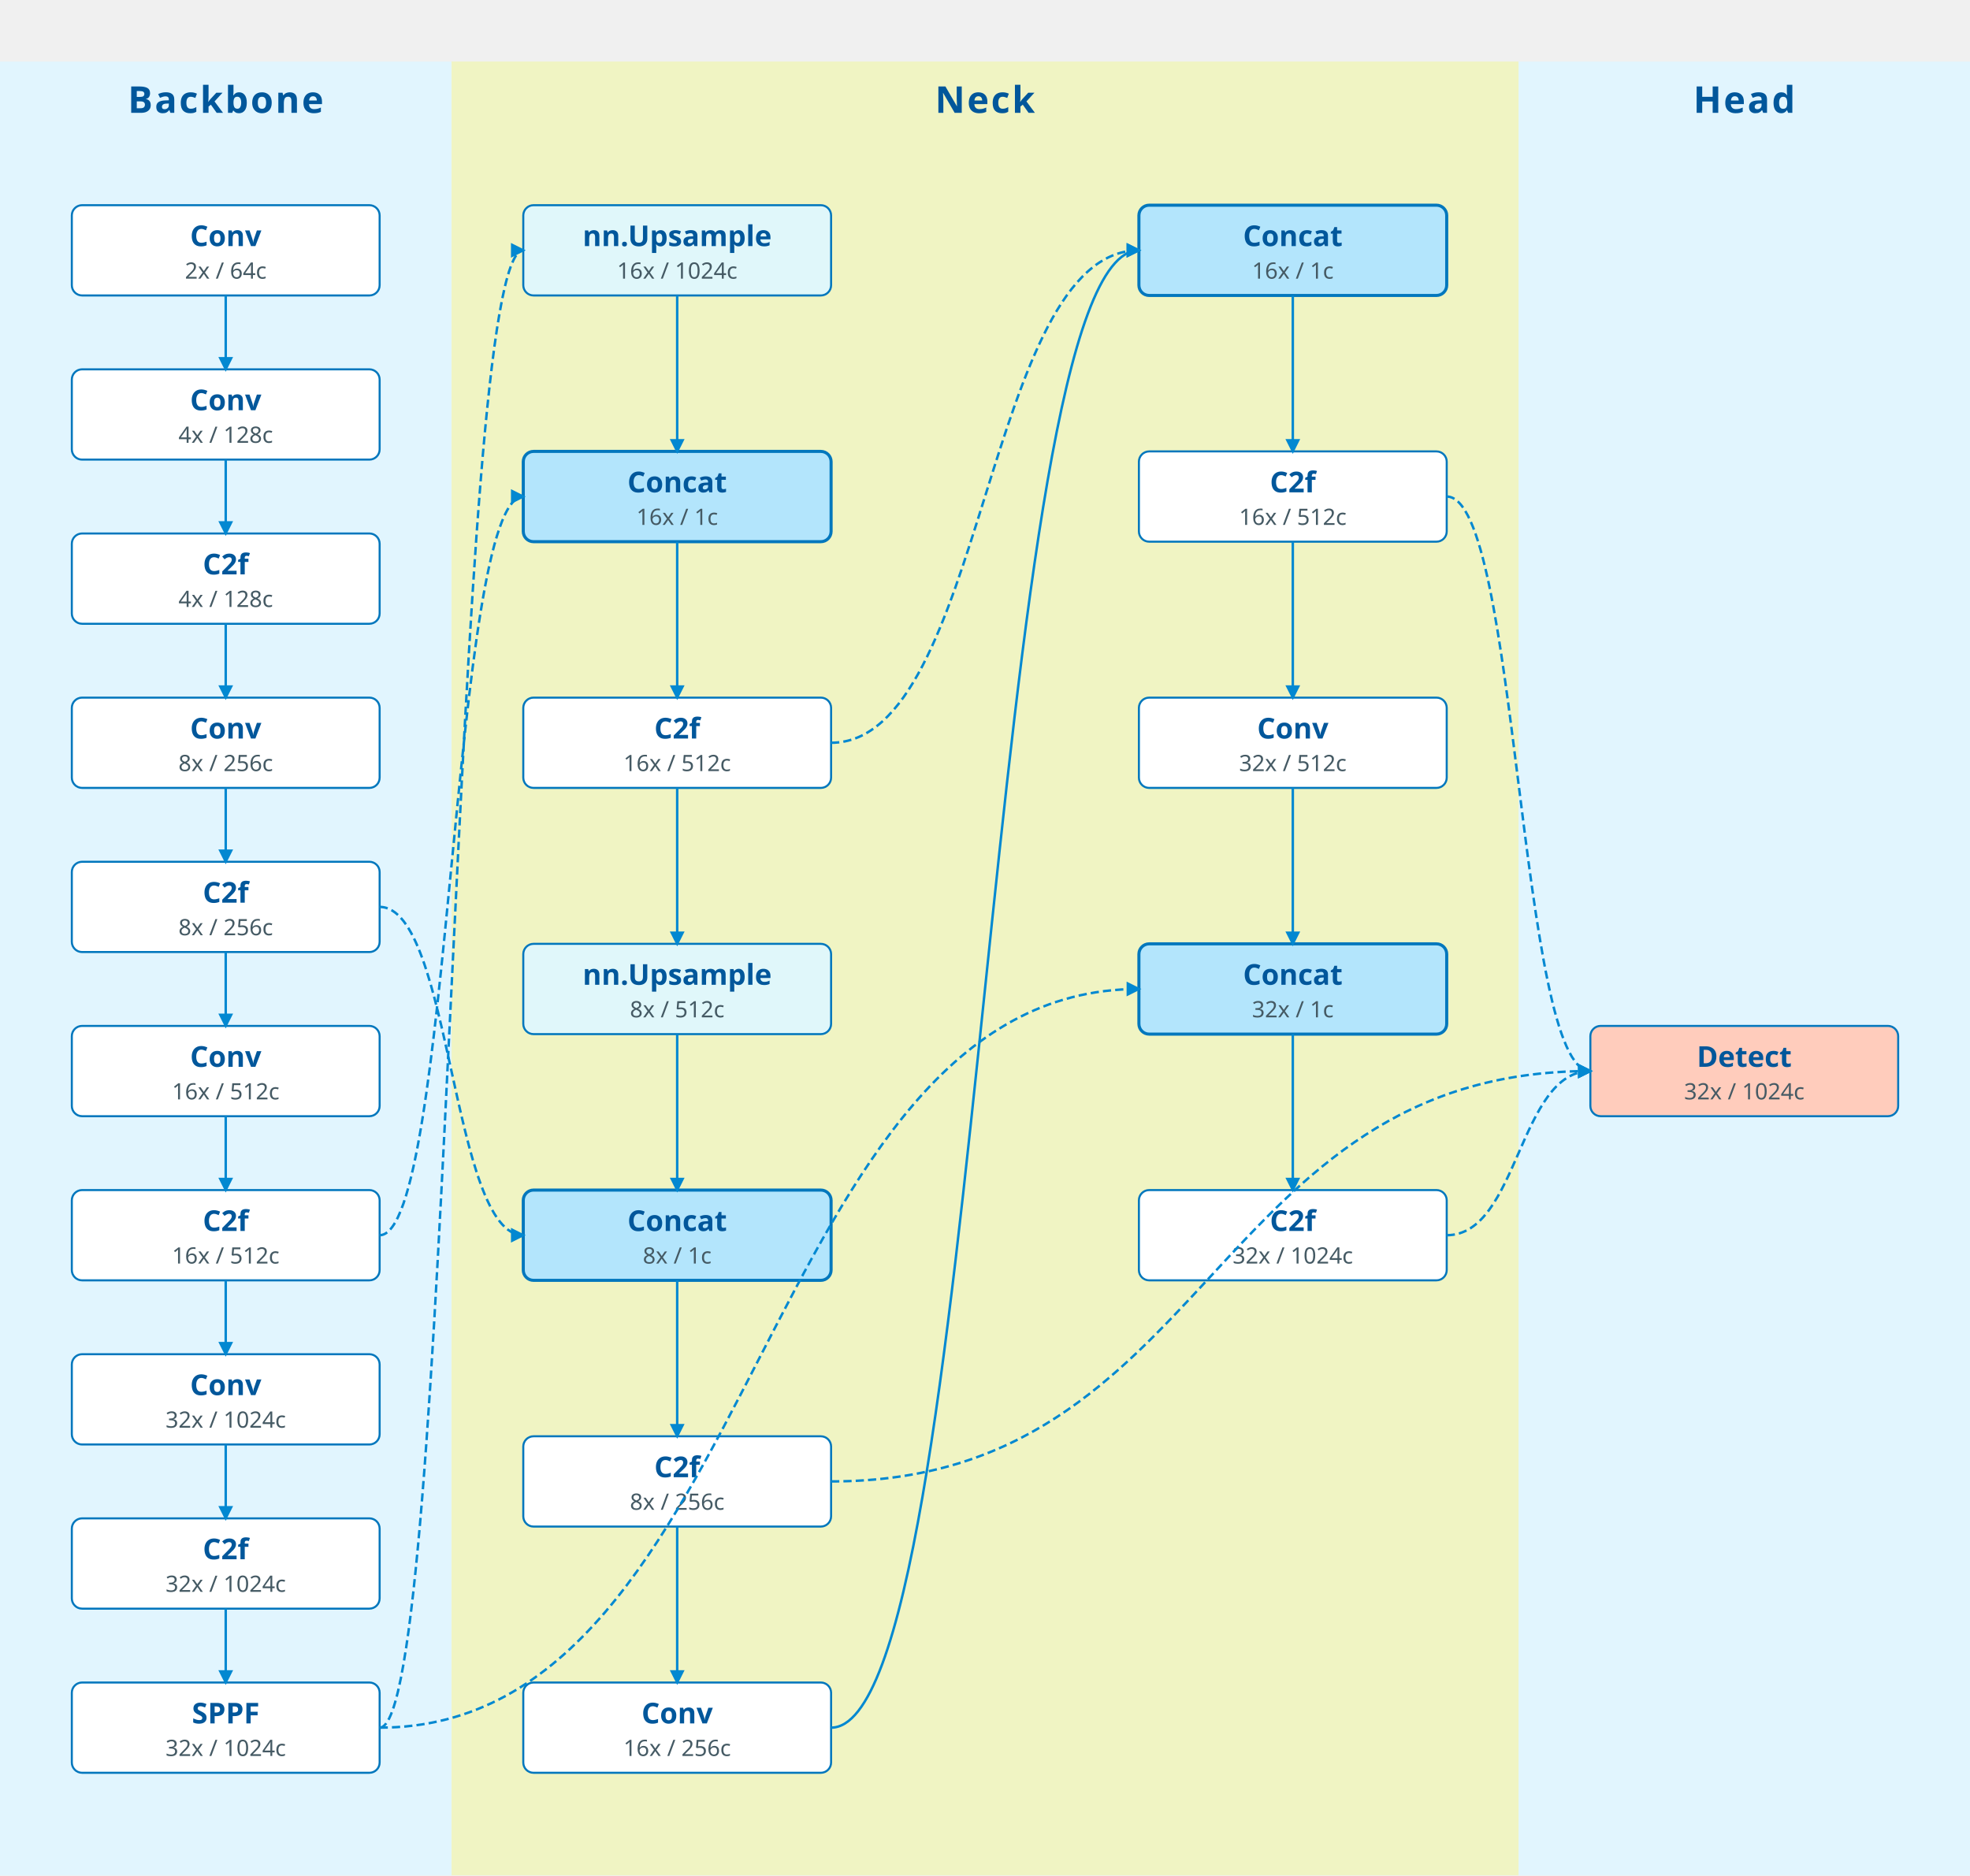
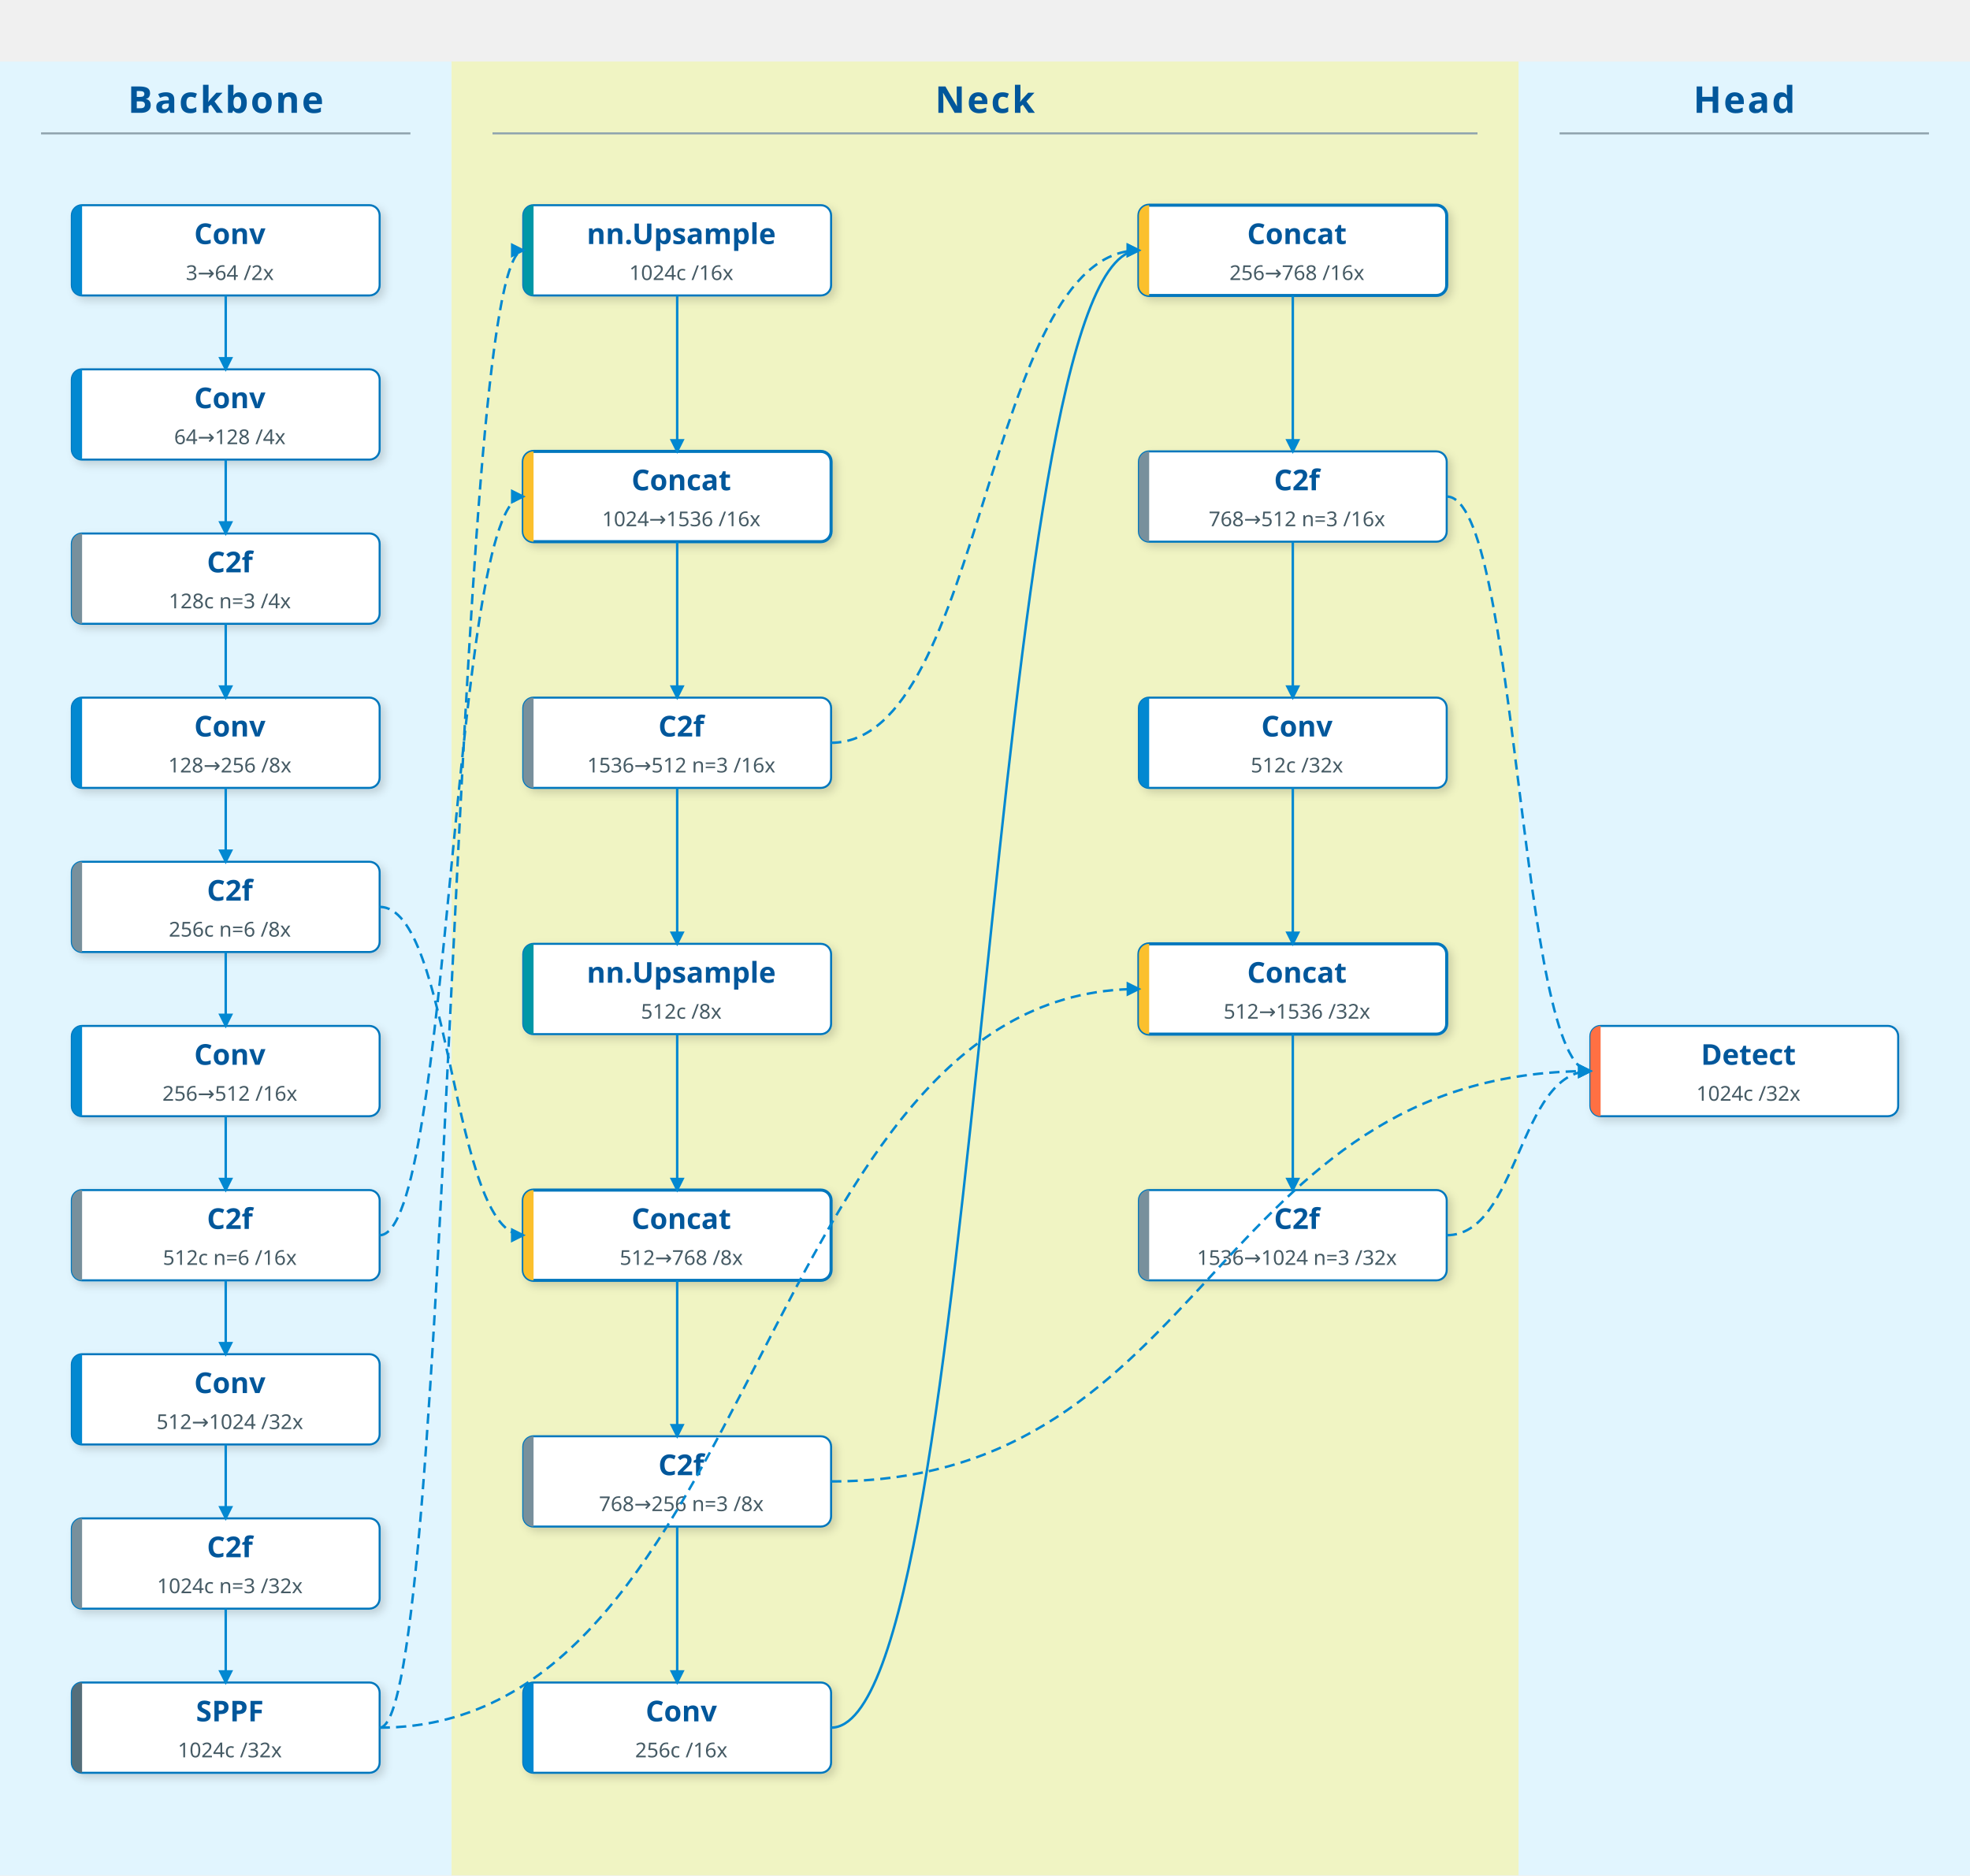
<svg xmlns="http://www.w3.org/2000/svg" viewBox="0 0 960 914">
  <style>
            text { font-family: "Verdana, Geneva, sans-serif"; }
        </style>
  <defs>
+     <filter id="shadow" x="-20%" y="-20%" width="150%" height="150%">
+       <feGaussianBlur in="SourceAlpha" stdDeviation="2" />
+       <feOffset dx="2" dy="2" result="offsetblur" />
+       <feComponentTransfer>
+         <feFuncA type="linear" slope="0.15" />
+       </feComponentTransfer>
+       <feMerge>
+         <feMergeNode />
+         <feMergeNode in="SourceGraphic" />
+       </feMerge>
+     </filter>
    <marker id="arrow" markerWidth="6" markerHeight="6" refX="5" refY="3" orient="auto" markerUnits="strokeWidth">
      <path d="M0,0 L0,6 L6,3 z" fill="#0288D1" />
    </marker>
+     <linearGradient id="grad_bb" x1="0%" y1="0%" x2="0%" y2="100%">
+       <stop offset="0%" style="stop-color:#FFFFFF;stop-opacity:1" />
+       <stop offset="100%" style="stop-color:#FFFFFF;stop-opacity:1" />
+     </linearGradient>
+     <linearGradient id="grad_neck" x1="0%" y1="0%" x2="0%" y2="100%">
+       <stop offset="0%" style="stop-color:#FFFFFF;stop-opacity:1" />
+       <stop offset="100%" style="stop-color:#FFFFFF;stop-opacity:1" />
+     </linearGradient>
+     <linearGradient id="grad_head" x1="0%" y1="0%" x2="0%" y2="100%">
+       <stop offset="0%" style="stop-color:#FFFFFF;stop-opacity:1" />
+       <stop offset="100%" style="stop-color:#FFFFFF;stop-opacity:1" />
+     </linearGradient>
+     <linearGradient id="grad_concat" x1="0%" y1="0%" x2="0%" y2="100%">
+       <stop offset="0%" style="stop-color:#FFFFFF;stop-opacity:1" />
+       <stop offset="100%" style="stop-color:#FFFFFF;stop-opacity:1" />
+     </linearGradient>
+     <linearGradient id="grad_node" x1="0%" y1="0%" x2="0%" y2="100%">
+       <stop offset="0%" style="stop-color:#FFFFFF;stop-opacity:1" />
+       <stop offset="100%" style="stop-color:#FFFFFF;stop-opacity:1" />
+     </linearGradient>
  </defs>
  <rect x="740" y="30" width="220" height="884" fill="#E1F5FE" />
  <rect x="220" y="30" width="520" height="884" fill="#F0F4C3" />
  <rect x="0" y="30" width="220" height="884" fill="#E1F5FE" />
-   <rect x="35.0" y="100" width="150" height="44" rx="5" fill="#FFFFFF" stroke="#0277BD" stroke-width="1.0" />
-   <text x="110.0" y="115.0" font-weight="bold" font-size="14" fill="#01579B" text-anchor="middle" dominant-baseline="middle">Conv</text>
-   <text x="110.0" y="132.0" font-size="11" fill="#455A64" text-anchor="middle" dominant-baseline="middle">2x / 64c</text>
-   <rect x="35.0" y="180" width="150" height="44" rx="5" fill="#FFFFFF" stroke="#0277BD" stroke-width="1.0" />
-   <text x="110.0" y="195.0" font-weight="bold" font-size="14" fill="#01579B" text-anchor="middle" dominant-baseline="middle">Conv</text>
-   <text x="110.0" y="212.0" font-size="11" fill="#455A64" text-anchor="middle" dominant-baseline="middle">4x / 128c</text>
-   <rect x="35.0" y="260" width="150" height="44" rx="5" fill="#FFFFFF" stroke="#0277BD" stroke-width="1.0" />
-   <text x="110.0" y="275.0" font-weight="bold" font-size="14" fill="#01579B" text-anchor="middle" dominant-baseline="middle">C2f</text>
-   <text x="110.0" y="292.0" font-size="11" fill="#455A64" text-anchor="middle" dominant-baseline="middle">4x / 128c</text>
-   <rect x="35.0" y="340" width="150" height="44" rx="5" fill="#FFFFFF" stroke="#0277BD" stroke-width="1.0" />
-   <text x="110.0" y="355.0" font-weight="bold" font-size="14" fill="#01579B" text-anchor="middle" dominant-baseline="middle">Conv</text>
-   <text x="110.0" y="372.0" font-size="11" fill="#455A64" text-anchor="middle" dominant-baseline="middle">8x / 256c</text>
-   <rect x="35.0" y="420" width="150" height="44" rx="5" fill="#FFFFFF" stroke="#0277BD" stroke-width="1.0" />
-   <text x="110.0" y="435.0" font-weight="bold" font-size="14" fill="#01579B" text-anchor="middle" dominant-baseline="middle">C2f</text>
-   <text x="110.0" y="452.0" font-size="11" fill="#455A64" text-anchor="middle" dominant-baseline="middle">8x / 256c</text>
-   <rect x="35.0" y="500" width="150" height="44" rx="5" fill="#FFFFFF" stroke="#0277BD" stroke-width="1.0" />
-   <text x="110.0" y="515.0" font-weight="bold" font-size="14" fill="#01579B" text-anchor="middle" dominant-baseline="middle">Conv</text>
-   <text x="110.0" y="532.0" font-size="11" fill="#455A64" text-anchor="middle" dominant-baseline="middle">16x / 512c</text>
-   <rect x="35.0" y="580" width="150" height="44" rx="5" fill="#FFFFFF" stroke="#0277BD" stroke-width="1.0" />
-   <text x="110.0" y="595.0" font-weight="bold" font-size="14" fill="#01579B" text-anchor="middle" dominant-baseline="middle">C2f</text>
-   <text x="110.0" y="612.0" font-size="11" fill="#455A64" text-anchor="middle" dominant-baseline="middle">16x / 512c</text>
-   <rect x="35.0" y="660" width="150" height="44" rx="5" fill="#FFFFFF" stroke="#0277BD" stroke-width="1.0" />
-   <text x="110.0" y="675.0" font-weight="bold" font-size="14" fill="#01579B" text-anchor="middle" dominant-baseline="middle">Conv</text>
-   <text x="110.0" y="692.0" font-size="11" fill="#455A64" text-anchor="middle" dominant-baseline="middle">32x / 1024c</text>
-   <rect x="35.0" y="740" width="150" height="44" rx="5" fill="#FFFFFF" stroke="#0277BD" stroke-width="1.0" />
-   <text x="110.0" y="755.0" font-weight="bold" font-size="14" fill="#01579B" text-anchor="middle" dominant-baseline="middle">C2f</text>
-   <text x="110.0" y="772.0" font-size="11" fill="#455A64" text-anchor="middle" dominant-baseline="middle">32x / 1024c</text>
-   <rect x="35.0" y="820" width="150" height="44" rx="5" fill="#FFFFFF" stroke="#0277BD" stroke-width="1.0" />
-   <text x="110.0" y="835.0" font-weight="bold" font-size="14" fill="#01579B" text-anchor="middle" dominant-baseline="middle">SPPF</text>
-   <text x="110.0" y="852.0" font-size="11" fill="#455A64" text-anchor="middle" dominant-baseline="middle">32x / 1024c</text>
-   <rect x="255.0" y="100" width="150" height="44" rx="5" fill="#E0F7FA" stroke="#0277BD" stroke-width="1.0" />
-   <text x="330.0" y="115.0" font-weight="bold" font-size="14" fill="#01579B" text-anchor="middle" dominant-baseline="middle">nn.Upsample</text>
-   <text x="330.0" y="132.0" font-size="11" fill="#455A64" text-anchor="middle" dominant-baseline="middle">16x / 1024c</text>
-   <rect x="255.0" y="220" width="150" height="44" rx="5" fill="#B3E5FC" stroke="#0277BD" stroke-width="1.5" />
-   <text x="330.0" y="235.0" font-weight="bold" font-size="14" fill="#01579B" text-anchor="middle" dominant-baseline="middle">Concat</text>
-   <text x="330.0" y="252.0" font-size="11" fill="#455A64" text-anchor="middle" dominant-baseline="middle">16x / 1c</text>
-   <rect x="255.0" y="340" width="150" height="44" rx="5" fill="#FFFFFF" stroke="#0277BD" stroke-width="1.0" />
-   <text x="330.0" y="355.0" font-weight="bold" font-size="14" fill="#01579B" text-anchor="middle" dominant-baseline="middle">C2f</text>
-   <text x="330.0" y="372.0" font-size="11" fill="#455A64" text-anchor="middle" dominant-baseline="middle">16x / 512c</text>
-   <rect x="255.0" y="460" width="150" height="44" rx="5" fill="#E0F7FA" stroke="#0277BD" stroke-width="1.0" />
-   <text x="330.0" y="475.0" font-weight="bold" font-size="14" fill="#01579B" text-anchor="middle" dominant-baseline="middle">nn.Upsample</text>
-   <text x="330.0" y="492.0" font-size="11" fill="#455A64" text-anchor="middle" dominant-baseline="middle">8x / 512c</text>
-   <rect x="255.0" y="580" width="150" height="44" rx="5" fill="#B3E5FC" stroke="#0277BD" stroke-width="1.5" />
-   <text x="330.0" y="595.0" font-weight="bold" font-size="14" fill="#01579B" text-anchor="middle" dominant-baseline="middle">Concat</text>
-   <text x="330.0" y="612.0" font-size="11" fill="#455A64" text-anchor="middle" dominant-baseline="middle">8x / 1c</text>
-   <rect x="255.0" y="700" width="150" height="44" rx="5" fill="#FFFFFF" stroke="#0277BD" stroke-width="1.0" />
-   <text x="330.0" y="715.0" font-weight="bold" font-size="14" fill="#01579B" text-anchor="middle" dominant-baseline="middle">C2f</text>
-   <text x="330.0" y="732.0" font-size="11" fill="#455A64" text-anchor="middle" dominant-baseline="middle">8x / 256c</text>
-   <rect x="255.0" y="820" width="150" height="44" rx="5" fill="#FFFFFF" stroke="#0277BD" stroke-width="1.0" />
-   <text x="330.0" y="835.0" font-weight="bold" font-size="14" fill="#01579B" text-anchor="middle" dominant-baseline="middle">Conv</text>
-   <text x="330.0" y="852.0" font-size="11" fill="#455A64" text-anchor="middle" dominant-baseline="middle">16x / 256c</text>
-   <rect x="555.0" y="100" width="150" height="44" rx="5" fill="#B3E5FC" stroke="#0277BD" stroke-width="1.5" />
-   <text x="630.0" y="115.0" font-weight="bold" font-size="14" fill="#01579B" text-anchor="middle" dominant-baseline="middle">Concat</text>
-   <text x="630.0" y="132.0" font-size="11" fill="#455A64" text-anchor="middle" dominant-baseline="middle">16x / 1c</text>
-   <rect x="555.0" y="220" width="150" height="44" rx="5" fill="#FFFFFF" stroke="#0277BD" stroke-width="1.0" />
-   <text x="630.0" y="235.0" font-weight="bold" font-size="14" fill="#01579B" text-anchor="middle" dominant-baseline="middle">C2f</text>
-   <text x="630.0" y="252.0" font-size="11" fill="#455A64" text-anchor="middle" dominant-baseline="middle">16x / 512c</text>
-   <rect x="555.0" y="340" width="150" height="44" rx="5" fill="#FFFFFF" stroke="#0277BD" stroke-width="1.0" />
-   <text x="630.0" y="355.0" font-weight="bold" font-size="14" fill="#01579B" text-anchor="middle" dominant-baseline="middle">Conv</text>
-   <text x="630.0" y="372.0" font-size="11" fill="#455A64" text-anchor="middle" dominant-baseline="middle">32x / 512c</text>
-   <rect x="555.0" y="460" width="150" height="44" rx="5" fill="#B3E5FC" stroke="#0277BD" stroke-width="1.5" />
-   <text x="630.0" y="475.0" font-weight="bold" font-size="14" fill="#01579B" text-anchor="middle" dominant-baseline="middle">Concat</text>
-   <text x="630.0" y="492.0" font-size="11" fill="#455A64" text-anchor="middle" dominant-baseline="middle">32x / 1c</text>
-   <rect x="555.0" y="580" width="150" height="44" rx="5" fill="#FFFFFF" stroke="#0277BD" stroke-width="1.0" />
-   <text x="630.0" y="595.0" font-weight="bold" font-size="14" fill="#01579B" text-anchor="middle" dominant-baseline="middle">C2f</text>
-   <text x="630.0" y="612.0" font-size="11" fill="#455A64" text-anchor="middle" dominant-baseline="middle">32x / 1024c</text>
-   <rect x="775.0" y="500.0" width="150" height="44" rx="5" fill="#FFCCBC" stroke="#0277BD" stroke-width="1.0" />
-   <text x="850.0" y="515.0" font-weight="bold" font-size="14" fill="#01579B" text-anchor="middle" dominant-baseline="middle">Detect</text>
-   <text x="850.0" y="532.0" font-size="11" fill="#455A64" text-anchor="middle" dominant-baseline="middle">32x / 1024c</text>
+   <rect x="35.0" y="100" width="150" height="44" rx="5" fill="url(#grad_bb)" stroke="#0277BD" stroke-width="1.0" filter="url(#shadow)" />
+   <clipPath id="clip_35_100">
+     <rect x="35.0" y="100" width="150" height="44" rx="5" />
+   </clipPath>
+   <rect x="35.0" y="100" width="5" height="44" fill="#0288D1" clip-path="url(#clip_35_100)" />
+   <text x="112.0" y="114.0" font-weight="bold" font-size="14" fill="#01579B" text-anchor="middle" dominant-baseline="middle">Conv</text>
+   <text x="112.0" y="133.0" font-size="10" fill="#455A64" text-anchor="middle" dominant-baseline="middle">3→64 /2x</text>
+   <rect x="35.0" y="180" width="150" height="44" rx="5" fill="url(#grad_bb)" stroke="#0277BD" stroke-width="1.0" filter="url(#shadow)" />
+   <clipPath id="clip_35_180">
+     <rect x="35.0" y="180" width="150" height="44" rx="5" />
+   </clipPath>
+   <rect x="35.0" y="180" width="5" height="44" fill="#0288D1" clip-path="url(#clip_35_180)" />
+   <text x="112.0" y="194.0" font-weight="bold" font-size="14" fill="#01579B" text-anchor="middle" dominant-baseline="middle">Conv</text>
+   <text x="112.0" y="213.0" font-size="10" fill="#455A64" text-anchor="middle" dominant-baseline="middle">64→128 /4x</text>
+   <rect x="35.0" y="260" width="150" height="44" rx="5" fill="url(#grad_bb)" stroke="#0277BD" stroke-width="1.0" filter="url(#shadow)" />
+   <clipPath id="clip_35_260">
+     <rect x="35.0" y="260" width="150" height="44" rx="5" />
+   </clipPath>
+   <rect x="35.0" y="260" width="5" height="44" fill="#78909C" clip-path="url(#clip_35_260)" />
+   <text x="112.0" y="274.0" font-weight="bold" font-size="14" fill="#01579B" text-anchor="middle" dominant-baseline="middle">C2f</text>
+   <text x="112.0" y="293.0" font-size="10" fill="#455A64" text-anchor="middle" dominant-baseline="middle">128c n=3 /4x</text>
+   <rect x="35.0" y="340" width="150" height="44" rx="5" fill="url(#grad_bb)" stroke="#0277BD" stroke-width="1.0" filter="url(#shadow)" />
+   <clipPath id="clip_35_340">
+     <rect x="35.0" y="340" width="150" height="44" rx="5" />
+   </clipPath>
+   <rect x="35.0" y="340" width="5" height="44" fill="#0288D1" clip-path="url(#clip_35_340)" />
+   <text x="112.0" y="354.0" font-weight="bold" font-size="14" fill="#01579B" text-anchor="middle" dominant-baseline="middle">Conv</text>
+   <text x="112.0" y="373.0" font-size="10" fill="#455A64" text-anchor="middle" dominant-baseline="middle">128→256 /8x</text>
+   <rect x="35.0" y="420" width="150" height="44" rx="5" fill="url(#grad_bb)" stroke="#0277BD" stroke-width="1.0" filter="url(#shadow)" />
+   <clipPath id="clip_35_420">
+     <rect x="35.0" y="420" width="150" height="44" rx="5" />
+   </clipPath>
+   <rect x="35.0" y="420" width="5" height="44" fill="#78909C" clip-path="url(#clip_35_420)" />
+   <text x="112.0" y="434.0" font-weight="bold" font-size="14" fill="#01579B" text-anchor="middle" dominant-baseline="middle">C2f</text>
+   <text x="112.0" y="453.0" font-size="10" fill="#455A64" text-anchor="middle" dominant-baseline="middle">256c n=6 /8x</text>
+   <rect x="35.0" y="500" width="150" height="44" rx="5" fill="url(#grad_bb)" stroke="#0277BD" stroke-width="1.0" filter="url(#shadow)" />
+   <clipPath id="clip_35_500">
+     <rect x="35.0" y="500" width="150" height="44" rx="5" />
+   </clipPath>
+   <rect x="35.0" y="500" width="5" height="44" fill="#0288D1" clip-path="url(#clip_35_500)" />
+   <text x="112.0" y="514.0" font-weight="bold" font-size="14" fill="#01579B" text-anchor="middle" dominant-baseline="middle">Conv</text>
+   <text x="112.0" y="533.0" font-size="10" fill="#455A64" text-anchor="middle" dominant-baseline="middle">256→512 /16x</text>
+   <rect x="35.0" y="580" width="150" height="44" rx="5" fill="url(#grad_bb)" stroke="#0277BD" stroke-width="1.0" filter="url(#shadow)" />
+   <clipPath id="clip_35_580">
+     <rect x="35.0" y="580" width="150" height="44" rx="5" />
+   </clipPath>
+   <rect x="35.0" y="580" width="5" height="44" fill="#78909C" clip-path="url(#clip_35_580)" />
+   <text x="112.0" y="594.0" font-weight="bold" font-size="14" fill="#01579B" text-anchor="middle" dominant-baseline="middle">C2f</text>
+   <text x="112.0" y="613.0" font-size="10" fill="#455A64" text-anchor="middle" dominant-baseline="middle">512c n=6 /16x</text>
+   <rect x="35.0" y="660" width="150" height="44" rx="5" fill="url(#grad_bb)" stroke="#0277BD" stroke-width="1.0" filter="url(#shadow)" />
+   <clipPath id="clip_35_660">
+     <rect x="35.0" y="660" width="150" height="44" rx="5" />
+   </clipPath>
+   <rect x="35.0" y="660" width="5" height="44" fill="#0288D1" clip-path="url(#clip_35_660)" />
+   <text x="112.0" y="674.0" font-weight="bold" font-size="14" fill="#01579B" text-anchor="middle" dominant-baseline="middle">Conv</text>
+   <text x="112.0" y="693.0" font-size="10" fill="#455A64" text-anchor="middle" dominant-baseline="middle">512→1024 /32x</text>
+   <rect x="35.0" y="740" width="150" height="44" rx="5" fill="url(#grad_bb)" stroke="#0277BD" stroke-width="1.0" filter="url(#shadow)" />
+   <clipPath id="clip_35_740">
+     <rect x="35.0" y="740" width="150" height="44" rx="5" />
+   </clipPath>
+   <rect x="35.0" y="740" width="5" height="44" fill="#78909C" clip-path="url(#clip_35_740)" />
+   <text x="112.0" y="754.0" font-weight="bold" font-size="14" fill="#01579B" text-anchor="middle" dominant-baseline="middle">C2f</text>
+   <text x="112.0" y="773.0" font-size="10" fill="#455A64" text-anchor="middle" dominant-baseline="middle">1024c n=3 /32x</text>
+   <rect x="35.0" y="820" width="150" height="44" rx="5" fill="url(#grad_bb)" stroke="#0277BD" stroke-width="1.0" filter="url(#shadow)" />
+   <clipPath id="clip_35_820">
+     <rect x="35.0" y="820" width="150" height="44" rx="5" />
+   </clipPath>
+   <rect x="35.0" y="820" width="5" height="44" fill="#546E7A" clip-path="url(#clip_35_820)" />
+   <text x="112.0" y="834.0" font-weight="bold" font-size="14" fill="#01579B" text-anchor="middle" dominant-baseline="middle">SPPF</text>
+   <text x="112.0" y="853.0" font-size="10" fill="#455A64" text-anchor="middle" dominant-baseline="middle">1024c /32x</text>
+   <rect x="255.0" y="100" width="150" height="44" rx="5" fill="url(#grad_neck)" stroke="#0277BD" stroke-width="1.0" filter="url(#shadow)" />
+   <clipPath id="clip_255_100">
+     <rect x="255.0" y="100" width="150" height="44" rx="5" />
+   </clipPath>
+   <rect x="255.0" y="100" width="5" height="44" fill="#0097A7" clip-path="url(#clip_255_100)" />
+   <text x="332.0" y="114.0" font-weight="bold" font-size="14" fill="#01579B" text-anchor="middle" dominant-baseline="middle">nn.Upsample</text>
+   <text x="332.0" y="133.0" font-size="10" fill="#455A64" text-anchor="middle" dominant-baseline="middle">1024c /16x</text>
+   <rect x="255.0" y="220" width="150" height="44" rx="5" fill="url(#grad_concat)" stroke="#0277BD" stroke-width="1.5" filter="url(#shadow)" />
+   <clipPath id="clip_255_220">
+     <rect x="255.0" y="220" width="150" height="44" rx="5" />
+   </clipPath>
+   <rect x="255.0" y="220" width="5" height="44" fill="#FBC02D" clip-path="url(#clip_255_220)" />
+   <text x="332.0" y="234.0" font-weight="bold" font-size="14" fill="#01579B" text-anchor="middle" dominant-baseline="middle">Concat</text>
+   <text x="332.0" y="253.0" font-size="10" fill="#455A64" text-anchor="middle" dominant-baseline="middle">1024→1536 /16x</text>
+   <rect x="255.0" y="340" width="150" height="44" rx="5" fill="url(#grad_neck)" stroke="#0277BD" stroke-width="1.0" filter="url(#shadow)" />
+   <clipPath id="clip_255_340">
+     <rect x="255.0" y="340" width="150" height="44" rx="5" />
+   </clipPath>
+   <rect x="255.0" y="340" width="5" height="44" fill="#78909C" clip-path="url(#clip_255_340)" />
+   <text x="332.0" y="354.0" font-weight="bold" font-size="14" fill="#01579B" text-anchor="middle" dominant-baseline="middle">C2f</text>
+   <text x="332.0" y="373.0" font-size="10" fill="#455A64" text-anchor="middle" dominant-baseline="middle">1536→512 n=3 /16x</text>
+   <rect x="255.0" y="460" width="150" height="44" rx="5" fill="url(#grad_neck)" stroke="#0277BD" stroke-width="1.0" filter="url(#shadow)" />
+   <clipPath id="clip_255_460">
+     <rect x="255.0" y="460" width="150" height="44" rx="5" />
+   </clipPath>
+   <rect x="255.0" y="460" width="5" height="44" fill="#0097A7" clip-path="url(#clip_255_460)" />
+   <text x="332.0" y="474.0" font-weight="bold" font-size="14" fill="#01579B" text-anchor="middle" dominant-baseline="middle">nn.Upsample</text>
+   <text x="332.0" y="493.0" font-size="10" fill="#455A64" text-anchor="middle" dominant-baseline="middle">512c /8x</text>
+   <rect x="255.0" y="580" width="150" height="44" rx="5" fill="url(#grad_concat)" stroke="#0277BD" stroke-width="1.5" filter="url(#shadow)" />
+   <clipPath id="clip_255_580">
+     <rect x="255.0" y="580" width="150" height="44" rx="5" />
+   </clipPath>
+   <rect x="255.0" y="580" width="5" height="44" fill="#FBC02D" clip-path="url(#clip_255_580)" />
+   <text x="332.0" y="594.0" font-weight="bold" font-size="14" fill="#01579B" text-anchor="middle" dominant-baseline="middle">Concat</text>
+   <text x="332.0" y="613.0" font-size="10" fill="#455A64" text-anchor="middle" dominant-baseline="middle">512→768 /8x</text>
+   <rect x="255.0" y="700" width="150" height="44" rx="5" fill="url(#grad_neck)" stroke="#0277BD" stroke-width="1.0" filter="url(#shadow)" />
+   <clipPath id="clip_255_700">
+     <rect x="255.0" y="700" width="150" height="44" rx="5" />
+   </clipPath>
+   <rect x="255.0" y="700" width="5" height="44" fill="#78909C" clip-path="url(#clip_255_700)" />
+   <text x="332.0" y="714.0" font-weight="bold" font-size="14" fill="#01579B" text-anchor="middle" dominant-baseline="middle">C2f</text>
+   <text x="332.0" y="733.0" font-size="10" fill="#455A64" text-anchor="middle" dominant-baseline="middle">768→256 n=3 /8x</text>
+   <rect x="255.0" y="820" width="150" height="44" rx="5" fill="url(#grad_neck)" stroke="#0277BD" stroke-width="1.0" filter="url(#shadow)" />
+   <clipPath id="clip_255_820">
+     <rect x="255.0" y="820" width="150" height="44" rx="5" />
+   </clipPath>
+   <rect x="255.0" y="820" width="5" height="44" fill="#0288D1" clip-path="url(#clip_255_820)" />
+   <text x="332.0" y="834.0" font-weight="bold" font-size="14" fill="#01579B" text-anchor="middle" dominant-baseline="middle">Conv</text>
+   <text x="332.0" y="853.0" font-size="10" fill="#455A64" text-anchor="middle" dominant-baseline="middle">256c /16x</text>
+   <rect x="555.0" y="100" width="150" height="44" rx="5" fill="url(#grad_concat)" stroke="#0277BD" stroke-width="1.5" filter="url(#shadow)" />
+   <clipPath id="clip_555_100">
+     <rect x="555.0" y="100" width="150" height="44" rx="5" />
+   </clipPath>
+   <rect x="555.0" y="100" width="5" height="44" fill="#FBC02D" clip-path="url(#clip_555_100)" />
+   <text x="632.0" y="114.0" font-weight="bold" font-size="14" fill="#01579B" text-anchor="middle" dominant-baseline="middle">Concat</text>
+   <text x="632.0" y="133.0" font-size="10" fill="#455A64" text-anchor="middle" dominant-baseline="middle">256→768 /16x</text>
+   <rect x="555.0" y="220" width="150" height="44" rx="5" fill="url(#grad_neck)" stroke="#0277BD" stroke-width="1.0" filter="url(#shadow)" />
+   <clipPath id="clip_555_220">
+     <rect x="555.0" y="220" width="150" height="44" rx="5" />
+   </clipPath>
+   <rect x="555.0" y="220" width="5" height="44" fill="#78909C" clip-path="url(#clip_555_220)" />
+   <text x="632.0" y="234.0" font-weight="bold" font-size="14" fill="#01579B" text-anchor="middle" dominant-baseline="middle">C2f</text>
+   <text x="632.0" y="253.0" font-size="10" fill="#455A64" text-anchor="middle" dominant-baseline="middle">768→512 n=3 /16x</text>
+   <rect x="555.0" y="340" width="150" height="44" rx="5" fill="url(#grad_neck)" stroke="#0277BD" stroke-width="1.0" filter="url(#shadow)" />
+   <clipPath id="clip_555_340">
+     <rect x="555.0" y="340" width="150" height="44" rx="5" />
+   </clipPath>
+   <rect x="555.0" y="340" width="5" height="44" fill="#0288D1" clip-path="url(#clip_555_340)" />
+   <text x="632.0" y="354.0" font-weight="bold" font-size="14" fill="#01579B" text-anchor="middle" dominant-baseline="middle">Conv</text>
+   <text x="632.0" y="373.0" font-size="10" fill="#455A64" text-anchor="middle" dominant-baseline="middle">512c /32x</text>
+   <rect x="555.0" y="460" width="150" height="44" rx="5" fill="url(#grad_concat)" stroke="#0277BD" stroke-width="1.5" filter="url(#shadow)" />
+   <clipPath id="clip_555_460">
+     <rect x="555.0" y="460" width="150" height="44" rx="5" />
+   </clipPath>
+   <rect x="555.0" y="460" width="5" height="44" fill="#FBC02D" clip-path="url(#clip_555_460)" />
+   <text x="632.0" y="474.0" font-weight="bold" font-size="14" fill="#01579B" text-anchor="middle" dominant-baseline="middle">Concat</text>
+   <text x="632.0" y="493.0" font-size="10" fill="#455A64" text-anchor="middle" dominant-baseline="middle">512→1536 /32x</text>
+   <rect x="555.0" y="580" width="150" height="44" rx="5" fill="url(#grad_neck)" stroke="#0277BD" stroke-width="1.0" filter="url(#shadow)" />
+   <clipPath id="clip_555_580">
+     <rect x="555.0" y="580" width="150" height="44" rx="5" />
+   </clipPath>
+   <rect x="555.0" y="580" width="5" height="44" fill="#78909C" clip-path="url(#clip_555_580)" />
+   <text x="632.0" y="594.0" font-weight="bold" font-size="14" fill="#01579B" text-anchor="middle" dominant-baseline="middle">C2f</text>
+   <text x="632.0" y="613.0" font-size="10" fill="#455A64" text-anchor="middle" dominant-baseline="middle">1536→1024 n=3 /32x</text>
+   <rect x="775.0" y="500.0" width="150" height="44" rx="5" fill="url(#grad_head)" stroke="#0277BD" stroke-width="1.0" filter="url(#shadow)" />
+   <clipPath id="clip_775_500">
+     <rect x="775.0" y="500.0" width="150" height="44" rx="5" />
+   </clipPath>
+   <rect x="775.0" y="500.0" width="5" height="44" fill="#FF7043" clip-path="url(#clip_775_500)" />
+   <text x="852.0" y="514.0" font-weight="bold" font-size="14" fill="#01579B" text-anchor="middle" dominant-baseline="middle">Detect</text>
+   <text x="852.0" y="533.0" font-size="10" fill="#455A64" text-anchor="middle" dominant-baseline="middle">1024c /32x</text>
  <path d="M 110.0 144 L 110.0 180" stroke="#0288D1" stroke-width="1.2" fill="none" marker-end="url(#arrow)" />
  <path d="M 110.0 224 L 110.0 260" stroke="#0288D1" stroke-width="1.2" fill="none" marker-end="url(#arrow)" />
  <path d="M 110.0 304 L 110.0 340" stroke="#0288D1" stroke-width="1.2" fill="none" marker-end="url(#arrow)" />
  <path d="M 110.0 384 L 110.0 420" stroke="#0288D1" stroke-width="1.2" fill="none" marker-end="url(#arrow)" />
  <path d="M 110.0 464 L 110.0 500" stroke="#0288D1" stroke-width="1.2" fill="none" marker-end="url(#arrow)" />
  <path d="M 110.0 544 L 110.0 580" stroke="#0288D1" stroke-width="1.2" fill="none" marker-end="url(#arrow)" />
  <path d="M 110.0 624 L 110.0 660" stroke="#0288D1" stroke-width="1.2" fill="none" marker-end="url(#arrow)" />
  <path d="M 110.0 704 L 110.0 740" stroke="#0288D1" stroke-width="1.2" fill="none" marker-end="url(#arrow)" />
  <path d="M 110.0 784 L 110.0 820" stroke="#0288D1" stroke-width="1.2" fill="none" marker-end="url(#arrow)" />
-   <path d="M 185.0 842.0 C 220.0 842.0, 220.0 122.0, 255.0 122.0" stroke="#0288D1" stroke-width="1.2" fill="none" stroke-dasharray="4,2" marker-end="url(#arrow)" />
+   <path d="M 185.0 842.0 C 220.0 842.0, 220.0 122.0, 255.0 122.0" stroke="#0288D1" stroke-width="1.2" fill="none" stroke-dasharray="5,3" marker-end="url(#arrow)" />
  <path d="M 330.0 144 L 330.0 220" stroke="#0288D1" stroke-width="1.2" fill="none" marker-end="url(#arrow)" />
-   <path d="M 185.0 602.0 C 220.0 602.0, 220.0 242.0, 255.0 242.0" stroke="#0288D1" stroke-width="1.2" fill="none" stroke-dasharray="4,2" marker-end="url(#arrow)" />
+   <path d="M 185.0 602.0 C 220.0 602.0, 220.0 242.0, 255.0 242.0" stroke="#0288D1" stroke-width="1.2" fill="none" stroke-dasharray="5,3" marker-end="url(#arrow)" />
  <path d="M 330.0 264 L 330.0 340" stroke="#0288D1" stroke-width="1.2" fill="none" marker-end="url(#arrow)" />
  <path d="M 330.0 384 L 330.0 460" stroke="#0288D1" stroke-width="1.2" fill="none" marker-end="url(#arrow)" />
  <path d="M 330.0 504 L 330.0 580" stroke="#0288D1" stroke-width="1.2" fill="none" marker-end="url(#arrow)" />
-   <path d="M 185.0 442.0 C 220.0 442.0, 220.0 602.0, 255.0 602.0" stroke="#0288D1" stroke-width="1.2" fill="none" stroke-dasharray="4,2" marker-end="url(#arrow)" />
+   <path d="M 185.0 442.0 C 220.0 442.0, 220.0 602.0, 255.0 602.0" stroke="#0288D1" stroke-width="1.2" fill="none" stroke-dasharray="5,3" marker-end="url(#arrow)" />
  <path d="M 330.0 624 L 330.0 700" stroke="#0288D1" stroke-width="1.2" fill="none" marker-end="url(#arrow)" />
  <path d="M 330.0 744 L 330.0 820" stroke="#0288D1" stroke-width="1.2" fill="none" marker-end="url(#arrow)" />
  <path d="M 405.0 842.0 C 480.0 842.0, 480.0 122.0, 555.0 122.0" stroke="#0288D1" stroke-width="1.2" fill="none" marker-end="url(#arrow)" />
-   <path d="M 405.0 362.0 C 480.0 362.0, 480.0 122.0, 555.0 122.0" stroke="#0288D1" stroke-width="1.2" fill="none" stroke-dasharray="4,2" marker-end="url(#arrow)" />
+   <path d="M 405.0 362.0 C 480.0 362.0, 480.0 122.0, 555.0 122.0" stroke="#0288D1" stroke-width="1.2" fill="none" stroke-dasharray="5,3" marker-end="url(#arrow)" />
  <path d="M 630.0 144 L 630.0 220" stroke="#0288D1" stroke-width="1.2" fill="none" marker-end="url(#arrow)" />
  <path d="M 630.0 264 L 630.0 340" stroke="#0288D1" stroke-width="1.2" fill="none" marker-end="url(#arrow)" />
  <path d="M 630.0 384 L 630.0 460" stroke="#0288D1" stroke-width="1.2" fill="none" marker-end="url(#arrow)" />
-   <path d="M 185.0 842.0 C 370.0 842.0, 370.0 482.0, 555.0 482.0" stroke="#0288D1" stroke-width="1.2" fill="none" stroke-dasharray="4,2" marker-end="url(#arrow)" />
+   <path d="M 185.0 842.0 C 370.0 842.0, 370.0 482.0, 555.0 482.0" stroke="#0288D1" stroke-width="1.2" fill="none" stroke-dasharray="5,3" marker-end="url(#arrow)" />
  <path d="M 630.0 504 L 630.0 580" stroke="#0288D1" stroke-width="1.2" fill="none" marker-end="url(#arrow)" />
-   <path d="M 405.0 722.0 C 590.0 722.0, 590.0 522.0, 775.0 522.0" stroke="#0288D1" stroke-width="1.2" fill="none" stroke-dasharray="4,2" marker-end="url(#arrow)" />
-   <path d="M 705.0 242.0 C 740.0 242.0, 740.0 522.0, 775.0 522.0" stroke="#0288D1" stroke-width="1.2" fill="none" stroke-dasharray="4,2" marker-end="url(#arrow)" />
-   <path d="M 705.0 602.0 C 740.0 602.0, 740.0 522.0, 775.0 522.0" stroke="#0288D1" stroke-width="1.2" fill="none" stroke-dasharray="4,2" marker-end="url(#arrow)" />
+   <path d="M 405.0 722.0 C 590.0 722.0, 590.0 522.0, 775.0 522.0" stroke="#0288D1" stroke-width="1.2" fill="none" stroke-dasharray="5,3" marker-end="url(#arrow)" />
+   <path d="M 705.0 242.0 C 740.0 242.0, 740.0 522.0, 775.0 522.0" stroke="#0288D1" stroke-width="1.2" fill="none" stroke-dasharray="5,3" marker-end="url(#arrow)" />
+   <path d="M 705.0 602.0 C 740.0 602.0, 740.0 522.0, 775.0 522.0" stroke="#0288D1" stroke-width="1.2" fill="none" stroke-dasharray="5,3" marker-end="url(#arrow)" />
  <text x="110.0" y="55" font-weight="bold" font-size="18" fill="#01579B" text-anchor="middle" letter-spacing="1">Backbone</text>
+   <line x1="20" y1="65" x2="200" y2="65" stroke="#90A4AE" stroke-width="1" />
  <text x="480.0" y="55" font-weight="bold" font-size="18" fill="#01579B" text-anchor="middle" letter-spacing="1">Neck</text>
+   <line x1="240" y1="65" x2="720" y2="65" stroke="#90A4AE" stroke-width="1" />
  <text x="850.0" y="55" font-weight="bold" font-size="18" fill="#01579B" text-anchor="middle" letter-spacing="1">Head</text>
+   <line x1="760" y1="65" x2="940" y2="65" stroke="#90A4AE" stroke-width="1" />
</svg>
